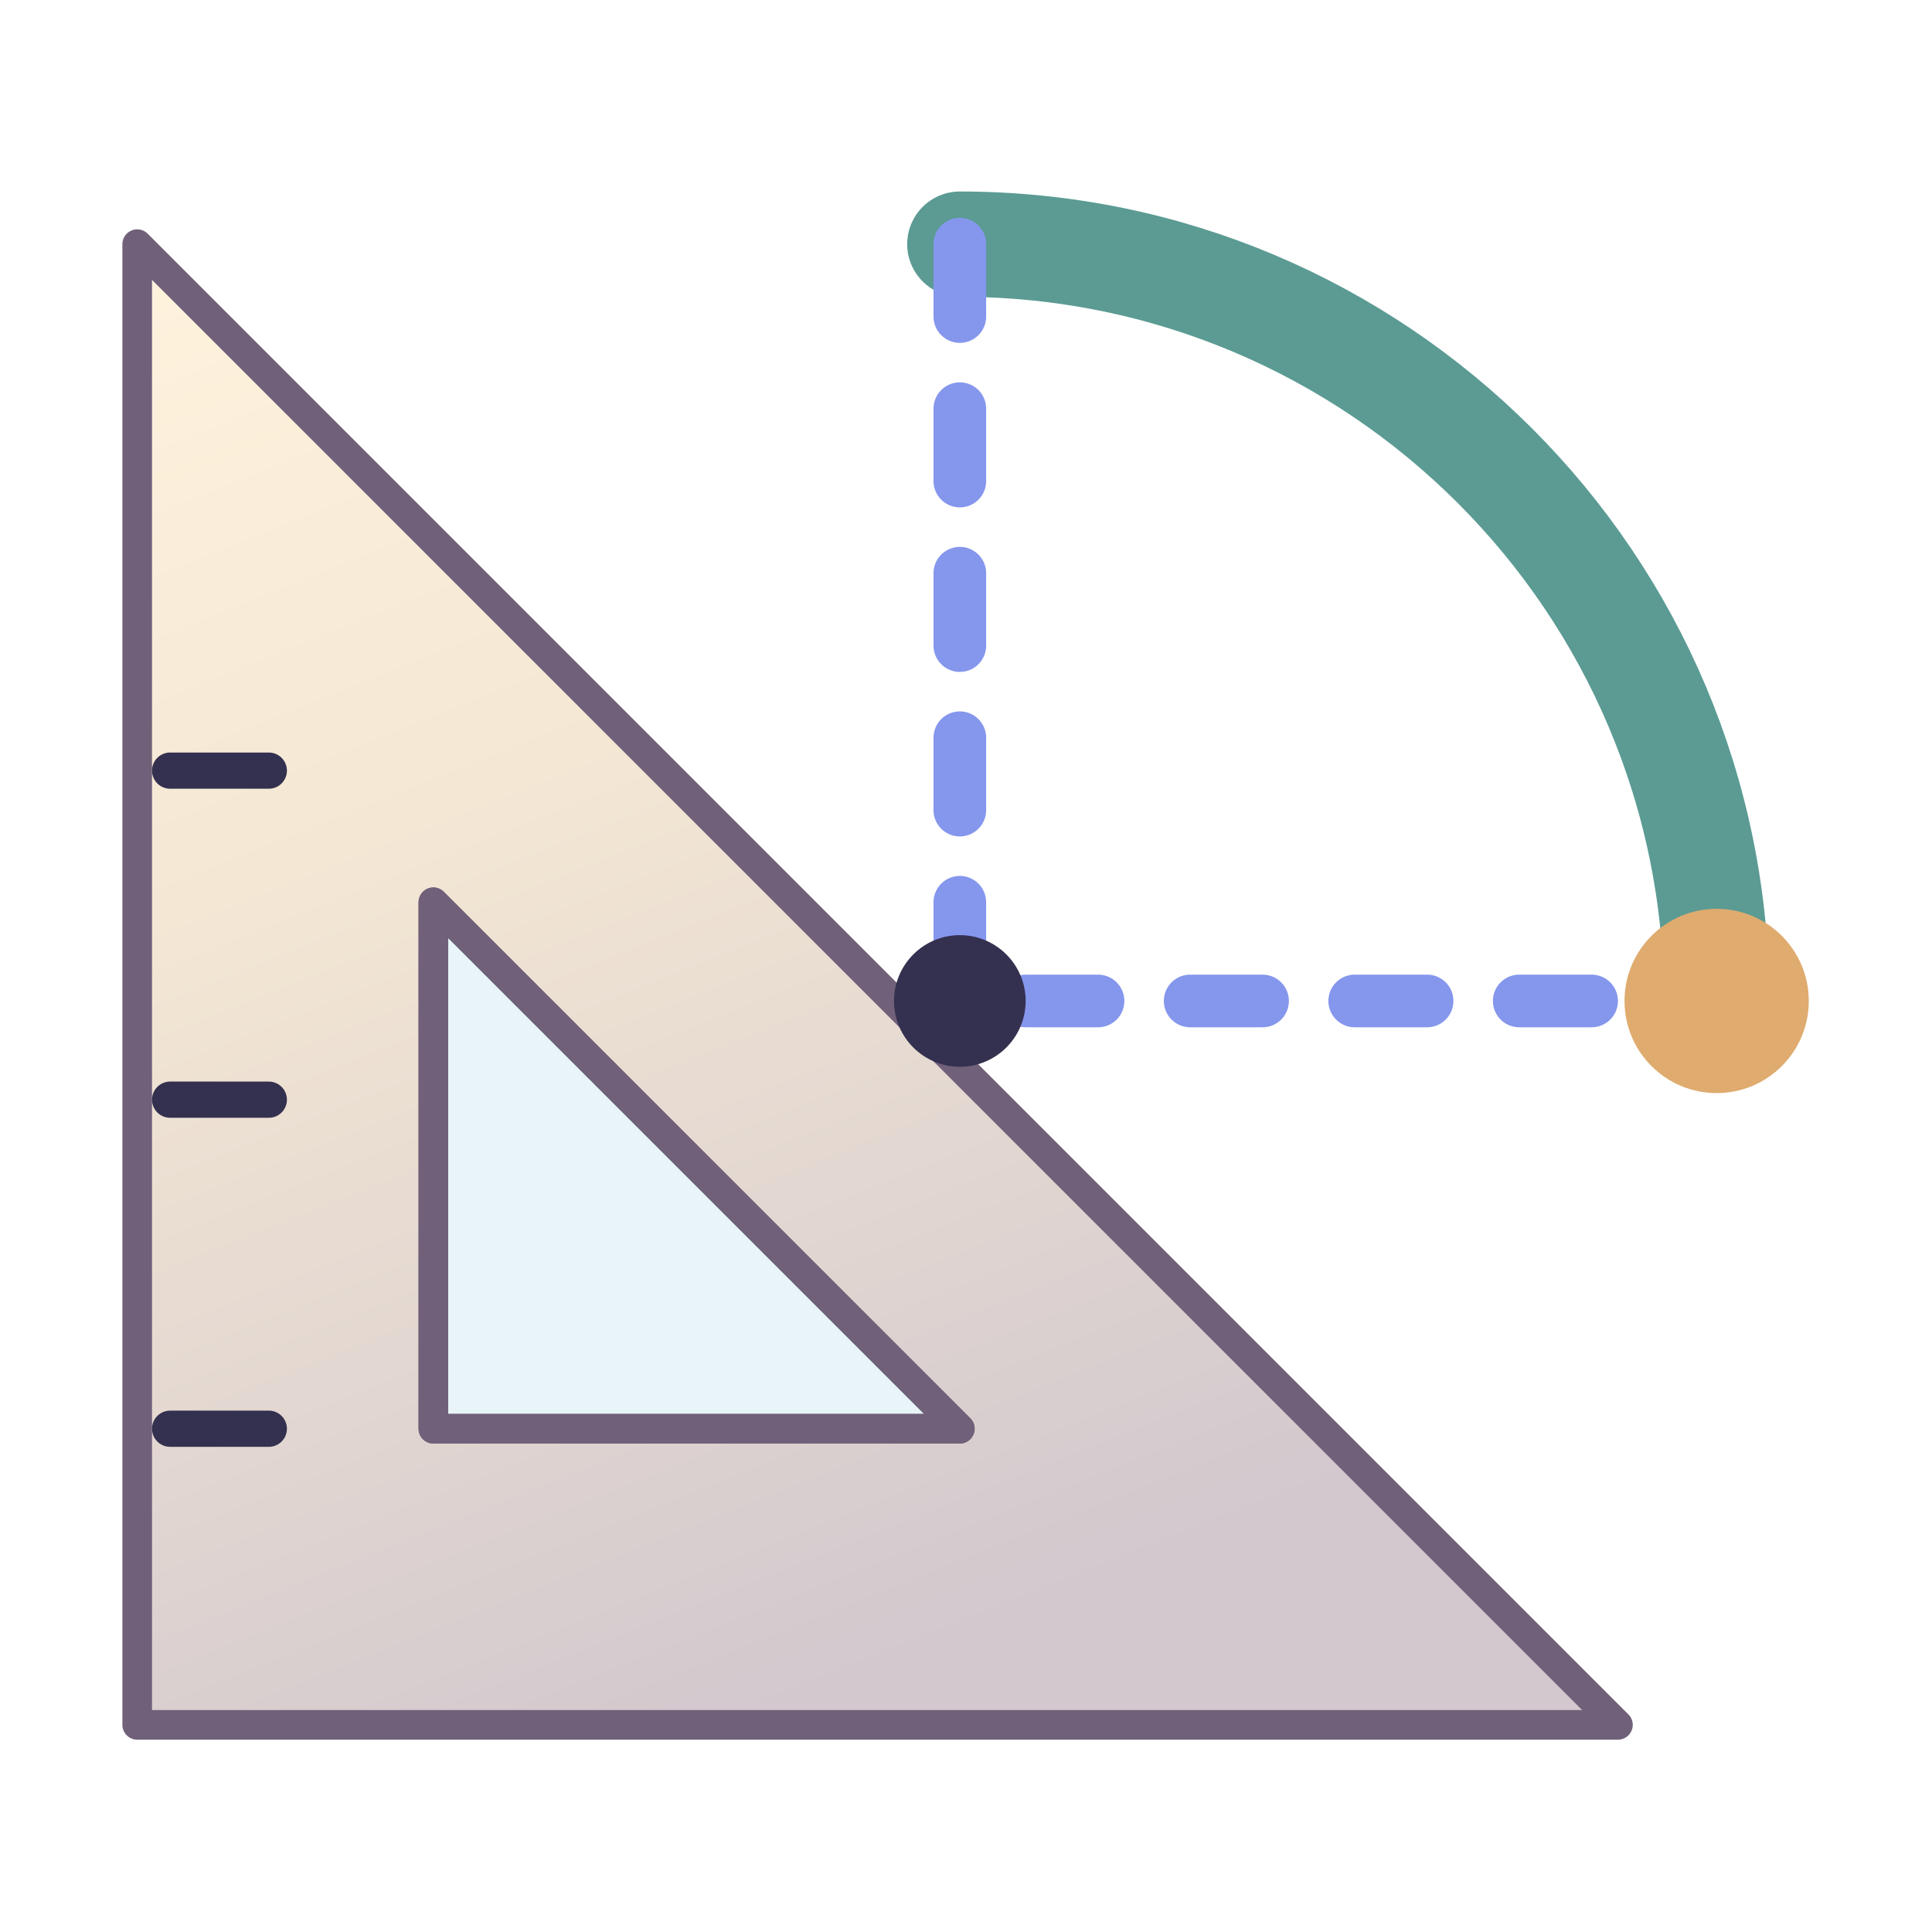
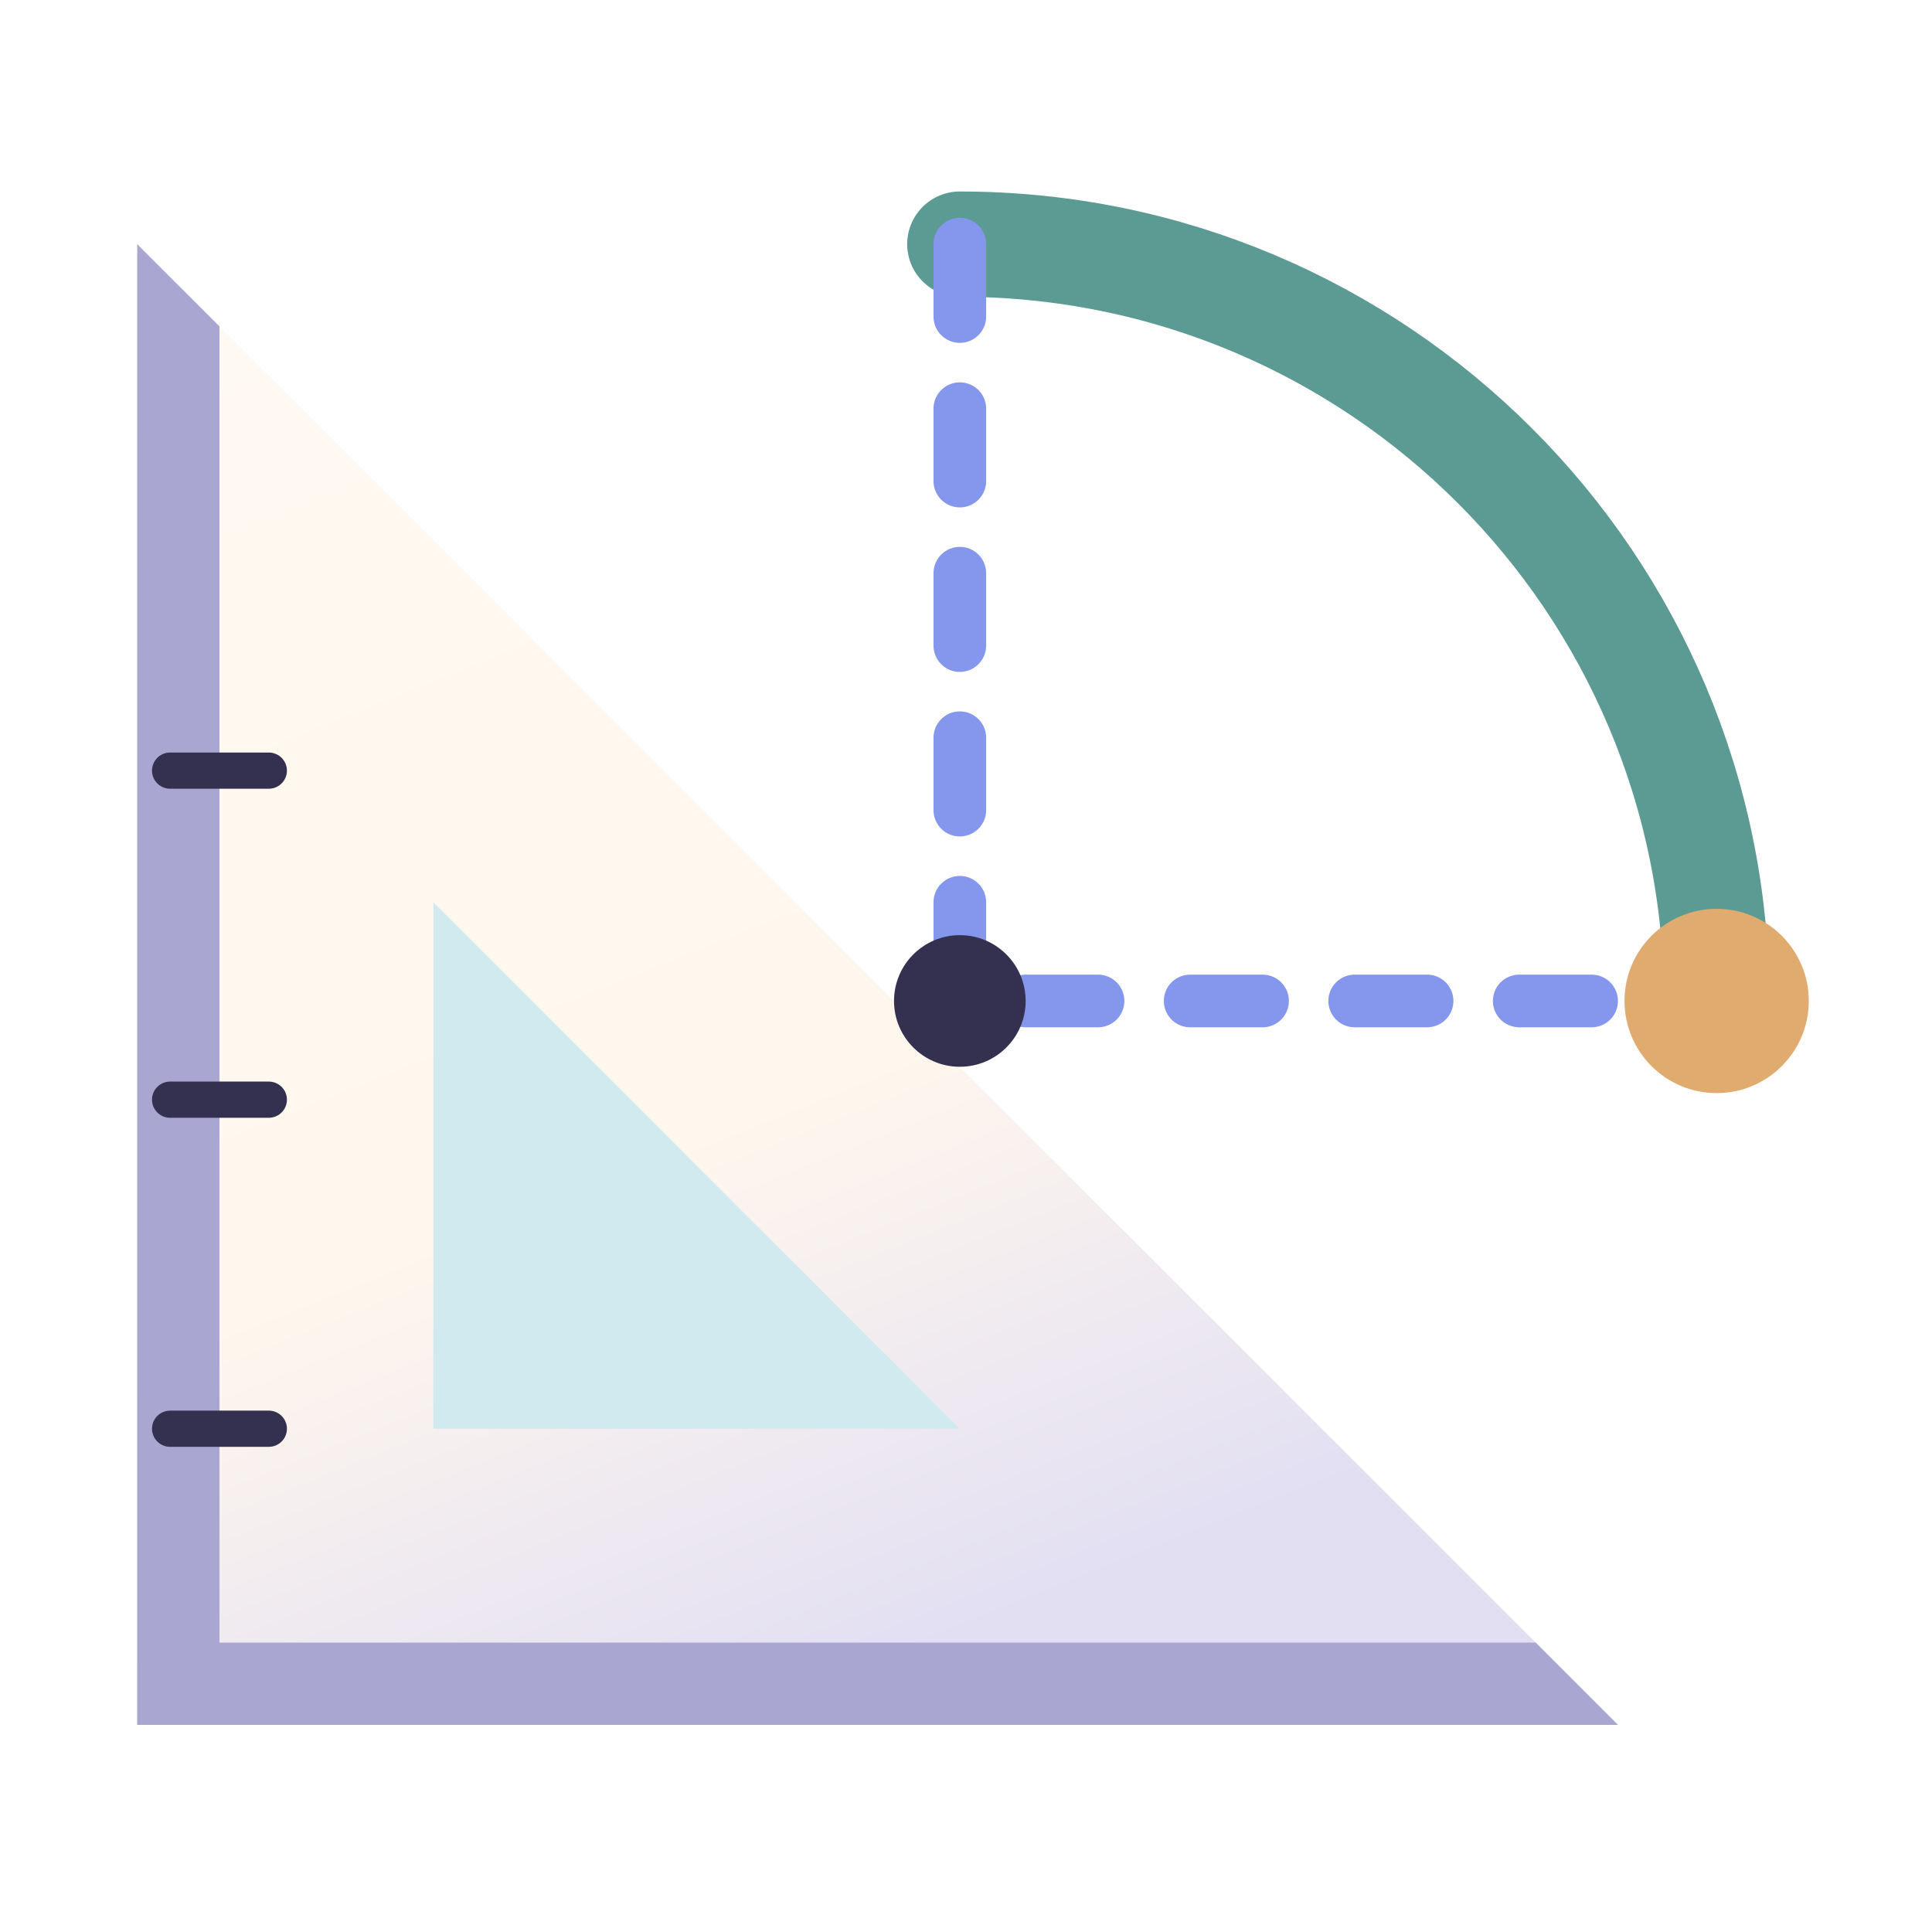
<svg xmlns="http://www.w3.org/2000/svg" width="64" height="64" viewBox="0 0 64 64">
  <g id="frameless-artwork" transform="translate(0 0) scale(1)">
    <defs>
      <linearGradient id="enamel" x1="0" y1="0" x2=".6" y2="1">
        <stop stop-color="#f4c8d7" />
        <stop offset=".4" stop-color="#e88bb6" />
        <stop offset="1" stop-color="#b94e87" />
      </linearGradient>
      <linearGradient id="ink" x1="0" y1="0" x2="1" y2="1">
        <stop stop-color="#f4c8d7" />
        <stop offset=".6" stop-color="#e56ea1" />
        <stop offset="1" stop-color="#b39bd9" />
      </linearGradient>
      <linearGradient id="gem" x1="0" y1="0" x2="1" y2="1">
        <stop stop-color="#d9c3f2" />
        <stop offset=".5" stop-color="#9272ba" />
        <stop offset="1" stop-color="#71385f" />
      </linearGradient>
    </defs>
    <g stroke-linecap="round" stroke-linejoin="round" />
    <defs>
      <linearGradient id="s-paper" gradientUnits="userSpaceOnUse" x1="15" y1="8" x2="43" y2="58">
        <stop stop-color="#fff0da" />
        <stop offset="1" stop-color="#d7cbd3" />
      </linearGradient>
      <linearGradient id="s-jade" gradientUnits="userSpaceOnUse" x1="15" y1="8" x2="43" y2="58">
        <stop stop-color="#88cdb9" />
        <stop offset="1" stop-color="#44878c" />
      </linearGradient>
      <linearGradient id="s-blue" gradientUnits="userSpaceOnUse" x1="15" y1="8" x2="43" y2="58">
        <stop stop-color="#9ab8d8" />
        <stop offset="1" stop-color="#5d74a5" />
      </linearGradient>
      <linearGradient id="s-violet" gradientUnits="userSpaceOnUse" x1="15" y1="8" x2="43" y2="58">
        <stop stop-color="#b3a1d9" />
        <stop offset="1" stop-color="#8274a9" />
      </linearGradient>
      <linearGradient id="s-rose" gradientUnits="userSpaceOnUse" x1="15" y1="8" x2="43" y2="58">
        <stop stop-color="#eca2bc" />
        <stop offset="1" stop-color="#b66696" />
      </linearGradient>
      <linearGradient id="s-copper" gradientUnits="userSpaceOnUse" x1="15" y1="8" x2="43" y2="58">
        <stop stop-color="#f0c582" />
        <stop offset="1" stop-color="#d59965" />
      </linearGradient>
      <linearGradient id="s-steel" gradientUnits="userSpaceOnUse" x1="15" y1="8" x2="43" y2="58">
        <stop stop-color="#cbd9d9" />
        <stop offset="1" stop-color="#8298b0" />
      </linearGradient>
      <linearGradient id="s-coral" gradientUnits="userSpaceOnUse" x1="15" y1="8" x2="43" y2="58">
        <stop stop-color="#ef9b83" />
        <stop offset="1" stop-color="#cc697c" />
      </linearGradient>
      <linearGradient id="screen-glass" gradientUnits="userSpaceOnUse" x1="32" y1="10" x2="32" y2="45">
        <stop stop-color="#42516c" />
        <stop offset="1" stop-color="#29283e" />
      </linearGradient>
      <linearGradient id="rubber-handle" gradientUnits="userSpaceOnUse" x1="32" y1="8" x2="32" y2="24">
        <stop stop-color="#ee9c91" />
        <stop offset=".45" stop-color="#e87f8d" />
        <stop offset="1" stop-color="#b85c7b" />
      </linearGradient>
    </defs>
    <g data-material="authored" stroke-linecap="round" stroke-linejoin="round">
      <g id="cadcraft-frameless-artwork" transform="translate(-5.265207 -4.992701) scale(1.090024)">
        <defs>
          <linearGradient id="cadcraft-enamel" x1="0" y1="0" x2=".6" y2="1">
            <stop stop-color="#f4c8d7" />
            <stop offset=".4" stop-color="#e88bb6" />
            <stop offset="1" stop-color="#b94e87" />
          </linearGradient>
          <linearGradient id="cadcraft-ink" x1="0" y1="0" x2="1" y2="1">
            <stop stop-color="#f4c8d7" />
            <stop offset=".6" stop-color="#e56ea1" />
            <stop offset="1" stop-color="#b39bd9" />
          </linearGradient>
          <linearGradient id="cadcraft-gem" x1="0" y1="0" x2="1" y2="1">
            <stop stop-color="#d9c3f2" />
            <stop offset=".5" stop-color="#9272ba" />
            <stop offset="1" stop-color="#71385f" />
          </linearGradient>
        </defs>
        <g stroke-linecap="round" stroke-linejoin="round" />
        <defs>
          <linearGradient id="cadcraft-copper" x2=".2" y2="1">
            <stop stop-color="#ffe0a3" />
            <stop offset=".35" stop-color="#e6ae62" />
            <stop offset="1" stop-color="#a7585d" />
          </linearGradient>
          <linearGradient id="cadcraft-jade" x2=".3" y2="1">
            <stop stop-color="#b4ead5" />
            <stop offset=".4" stop-color="#46b6a2" />
            <stop offset="1" stop-color="#306779" />
          </linearGradient>
          <linearGradient id="cadcraft-rose-metal" x2=".3" y2="1">
            <stop stop-color="#f8c5c2" />
            <stop offset=".35" stop-color="#df77ac" />
            <stop offset="1" stop-color="#8e477e" />
          </linearGradient>
          <linearGradient id="cadcraft-indigo" x2=".4" y2="1">
            <stop stop-color="#b6b5ec" />
            <stop offset=".4" stop-color="#8596ed" />
            <stop offset="1" stop-color="#494f85" />
          </linearGradient>
          <linearGradient id="cadcraft-paper" x2=".2" y2="1">
            <stop stop-color="#fff4df" />
            <stop offset="1" stop-color="#d8c5b9" />
          </linearGradient>
          <linearGradient id="cadcraft-metal" x2=".8" y2="1">
            <stop stop-color="#f3e8df" />
            <stop offset=".35" stop-color="#9cb9c6" />
            <stop offset=".5" stop-color="#d5dcde" />
            <stop offset="1" stop-color="#61788f" />
          </linearGradient>
          <radialGradient id="cadcraft-glass" cx=".35" cy=".27" r=".8">
            <stop stop-color="#b0a5df" />
            <stop offset=".4" stop-color="#5b70b5" />
            <stop offset=".75" stop-color="#35446d" />
            <stop offset="1" stop-color="#172b41" />
          </radialGradient>
          <linearGradient id="cadcraft-screen" x2=".6" y2="1">
            <stop stop-color="#354b67" />
            <stop offset=".5" stop-color="#232c46" />
            <stop offset="1" stop-color="#182339" />
          </linearGradient>
        </defs>
        <defs>
          <linearGradient id="cadcraft-craft-sand" x2=".4" y2="1">
            <stop stop-color="#f1cc92" />
            <stop offset=".4" stop-color="#dfab6e" />
            <stop offset="1" stop-color="#b57668" />
          </linearGradient>
          <linearGradient id="cadcraft-craft-jade" x2=".4" y2="1">
            <stop stop-color="#9fd6c3" />
            <stop offset=".4" stop-color="#5fb7a5" />
            <stop offset="1" stop-color="#3d7d83" />
          </linearGradient>
          <linearGradient id="cadcraft-craft-rose" x2=".4" y2="1">
            <stop stop-color="#efb7ce" />
            <stop offset=".4" stop-color="#d784b0" />
            <stop offset="1" stop-color="#925a8b" />
          </linearGradient>
          <linearGradient id="cadcraft-craft-paper" x2=".4" y2="1">
-             <stop stop-color="#fff3de" />
-             <stop offset=".4" stop-color="#f4e7d4" />
-             <stop offset="1" stop-color="#d2c8ce" />
+             <stop stop-color="#fffaf2" />
+             <stop offset=".65" stop-color="#fff7ed" />
+             <stop offset="1" stop-color="#e2dff3" />
          </linearGradient>
        </defs>
        <g data-material="authored" stroke-linecap="round" stroke-linejoin="round">
-           <path d="M9 12 54 57H9Zm9 20v16h16Z" fill="url(#cadcraft-craft-paper)" fill-rule="evenodd" stroke="#706079" stroke-width="0.9" />
-           <path d="M18 32V48H34Z" fill="#65b9c8" fill-opacity=".15" stroke="#706079" stroke-width="0.9" />
+           <path d="M9 12 54 57H9Zm9 20v16h16Z" fill="url(#cadcraft-craft-paper)" fill-rule="evenodd" />
+           <path d="M9 12V57H54L51.5 54.5H11.5V14.5Z" fill="#aaa6d2" />
+           <path d="M18 32V48H34Z" fill="#65b9c8" fill-opacity=".3" />
          <path d="M34 12A23 23 0 0 1 57 35" fill="none" stroke="#5b9b93" stroke-width="3.2" />
          <path d="M34 12V35H57" fill="none" stroke-dasharray="2.2 2.8" stroke="#8596ed" stroke-width="1.6" />
          <circle cx="34" cy="35" r="2" fill="#34304f" />
          <circle cx="57" cy="35" r="2.8" fill="#dfab6e" />
          <path d="M10 28h3M10 38h3M10 48h3" fill="none" stroke="#34304f" stroke-width="1.1" />
        </g>
      </g>
    </g>
  </g>
</svg>
